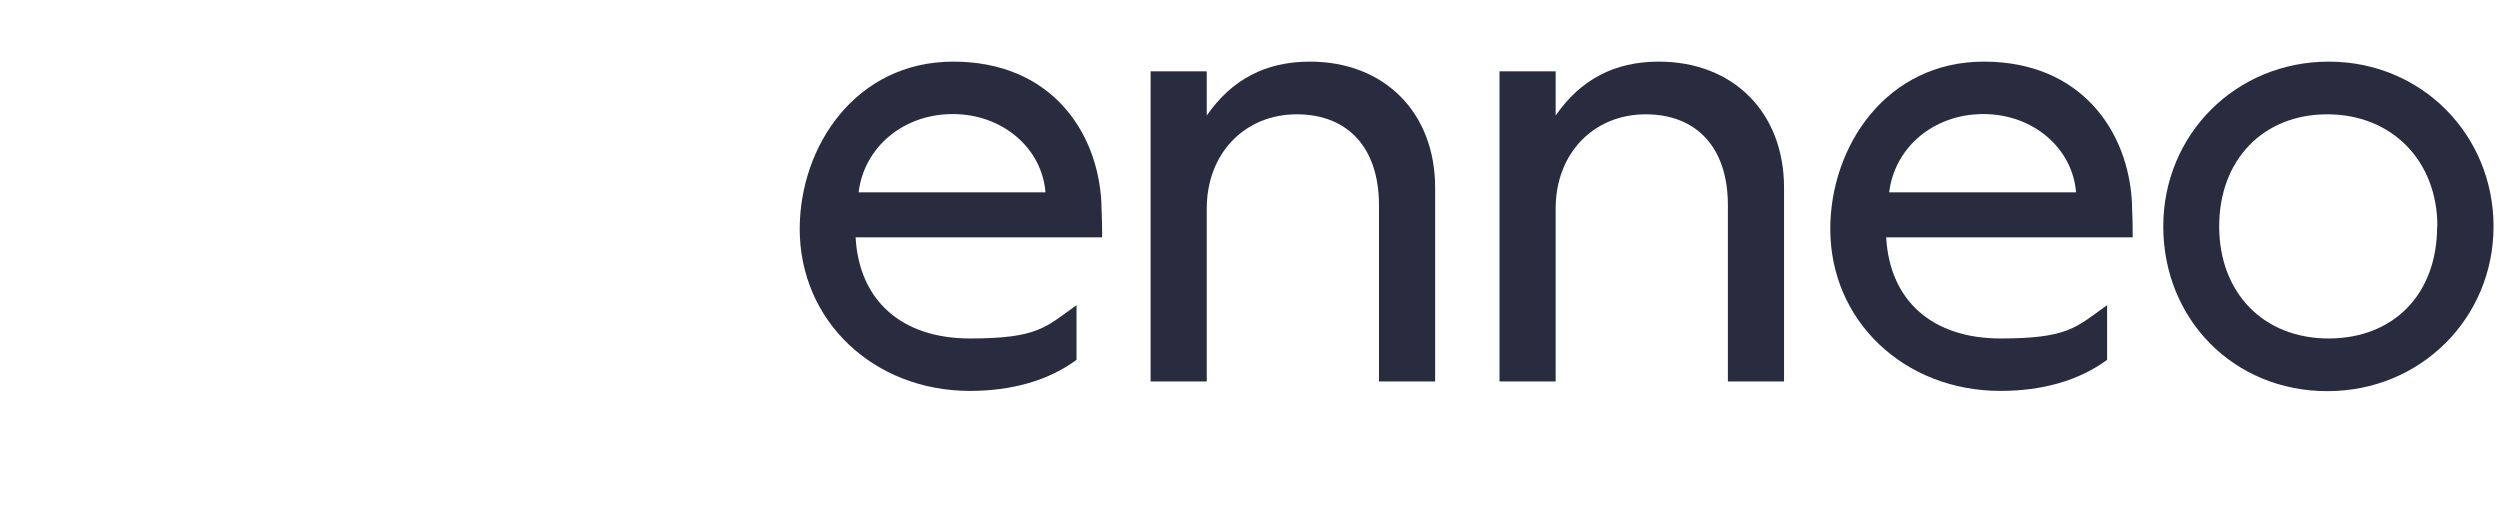
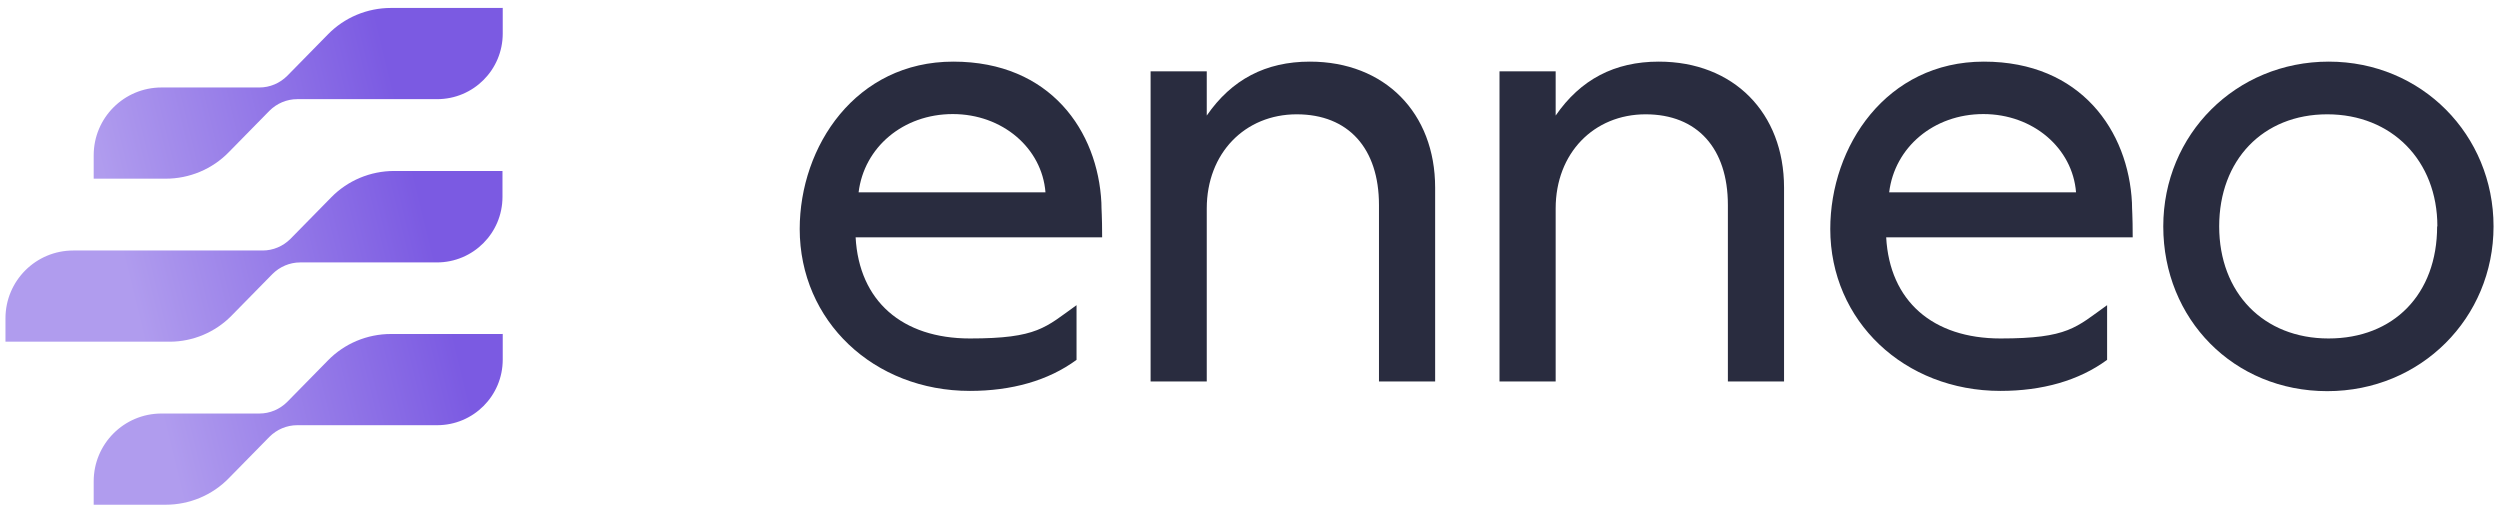
<svg xmlns="http://www.w3.org/2000/svg" id="Layer_1" version="1.1" viewBox="0 0 1006 205">
  <defs>
-     <style>.st2{fill:#292C3F}.st0{fill:url(#Enneo_Logo_Gradient)}.st1{fill:url(#Enneo_Logo_Gradient1)}.st3{fill:url(#Enneo_Logo_Gradient2)}</style>
+     <style>.st2{fill:#292C3F}.st0{fill:url(#linear-gradient)}.st1{fill:url(#linear-gradient1)}.st3{fill:url(#linear-gradient2)}</style>
    <linearGradient id="linear-gradient" x1="37.8" y1="138.4" x2="156.5" y2="167.3" gradientTransform="translate(0 194) scale(1 -1)" gradientUnits="userSpaceOnUse">
      <stop offset="0" stop-color="#b09cee" />
      <stop offset="1" stop-color="#7b5ae2" />
    </linearGradient>
    <linearGradient id="linear-gradient1" x1="52.9" y1="76.1" x2="171.6" y2="105" gradientTransform="translate(0 194) scale(1 -1)" gradientUnits="userSpaceOnUse">
      <stop offset="0" stop-color="#b09cee" />
      <stop offset="1" stop-color="#7b5ae2" />
    </linearGradient>
    <linearGradient id="linear-gradient2" x1="67.9" y1="14.5" x2="186.6" y2="43.3" gradientTransform="translate(0 194) scale(1 -1)" gradientUnits="userSpaceOnUse">
      <stop offset="0" stop-color="#b09cee" />
      <stop offset="1" stop-color="#7b5ae2" />
    </linearGradient>
  </defs>
  <g>
    <path class="st2" d="M321.8,92.2c0-33.4,22.6-67.4,61.8-67.4s58.2,28.1,59.6,56.8c0,2.8.3,5,.3,13.9h-99.2c1.4,25.6,18.7,40.7,46,40.7s30.4-4.5,42.9-13.4v22c-11.4,8.4-26.2,12.5-42.9,12.5-38.7,0-68.5-28.1-68.5-65.2h0ZM420.7,77.4c-1.4-17.8-17.3-31.5-37.3-31.5s-35.7,13.4-37.9,31.5h75.2Z" />
    <path class="st2" d="M463,153.5V28.7h22.6v17.8c10-14.5,23.7-21.7,41.5-21.7,30.1,0,50.4,20.6,50.4,50.7v78h-22.6v-71c0-22.8-12.3-36.5-33.1-36.5s-36.2,15.6-36.2,37.9v69.6h-22.6Z" />
    <path class="st2" d="M603.4,153.5V28.7h22.6v17.8c10-14.5,23.7-21.7,41.5-21.7,30.1,0,50.4,20.6,50.4,50.7v78h-22.6v-71c0-22.8-12.3-36.5-33.1-36.5s-36.2,15.6-36.2,37.9v69.6h-22.6Z" />
    <path class="st2" d="M736.5,92.2c0-33.4,22.6-67.4,61.8-67.4s58.2,28.1,59.6,56.8c0,2.8.3,5,.3,13.9h-99.2c1.4,25.6,18.7,40.7,46,40.7s30.4-4.5,42.9-13.4v22c-11.4,8.4-26.2,12.5-42.9,12.5-38.7,0-68.5-28.1-68.5-65.2h0ZM835.4,77.4c-1.4-17.8-17.3-31.5-37.3-31.5s-35.7,13.4-37.9,31.5h75.2Z" />
    <path class="st2" d="M870.5,91.1c0-37,29.2-66.3,66.6-66.3s66.3,29.5,66.3,66.3-29.2,66.3-66.9,66.3-66-29-66-66.3h0ZM980.8,91.1c0-26.5-18.4-45.1-44.3-45.1s-43.5,18.4-43.5,45.1,17.8,45.1,44,45.1,43.7-17.8,43.7-45.1h.1Z" />
  </g>
  <g>
    <path class="st3" d="M202.2,3.2h-44.9c-9.5,0-18.7,3.8-25.4,10.7l-16.3,16.6c-3,3-7,4.7-11.2,4.7h-39.4c-15.1,0-27.3,12.2-27.3,27.3v9.4h29c9.5,0,18.7-3.8,25.4-10.7l16.3-16.6c3-3,7-4.7,11.2-4.7h56.3c14.6,0,26.4-11.8,26.4-26.4V3.1h0Z" />
    <path class="st1" d="M202.2,68.8h-43.6c-9.5,0-18.7,3.8-25.4,10.7l-16.3,16.6c-3,3-7,4.7-11.2,4.7H29.5c-15.1,0-27.3,12.2-27.3,27.3v9.4h66.1c9.3,0,18.3-3.8,24.8-10.4l16.5-16.8c3-3,7-4.7,11.2-4.7h55c14.6,0,26.4-11.8,26.4-26.4v-10.4h0Z" />
    <path class="st0" d="M202.2,134.4h-44.9c-9.5,0-18.7,3.8-25.4,10.7l-16.3,16.6c-3,3-7,4.7-11.2,4.7h-39.4c-15.1,0-27.3,12.2-27.3,27.3v9.4h29c9.5,0,18.7-3.8,25.4-10.7l16.3-16.6c3-3,7-4.7,11.2-4.7h56.3c14.6,0,26.4-11.8,26.4-26.4v-10.4h0Z" />
  </g>
</svg>
